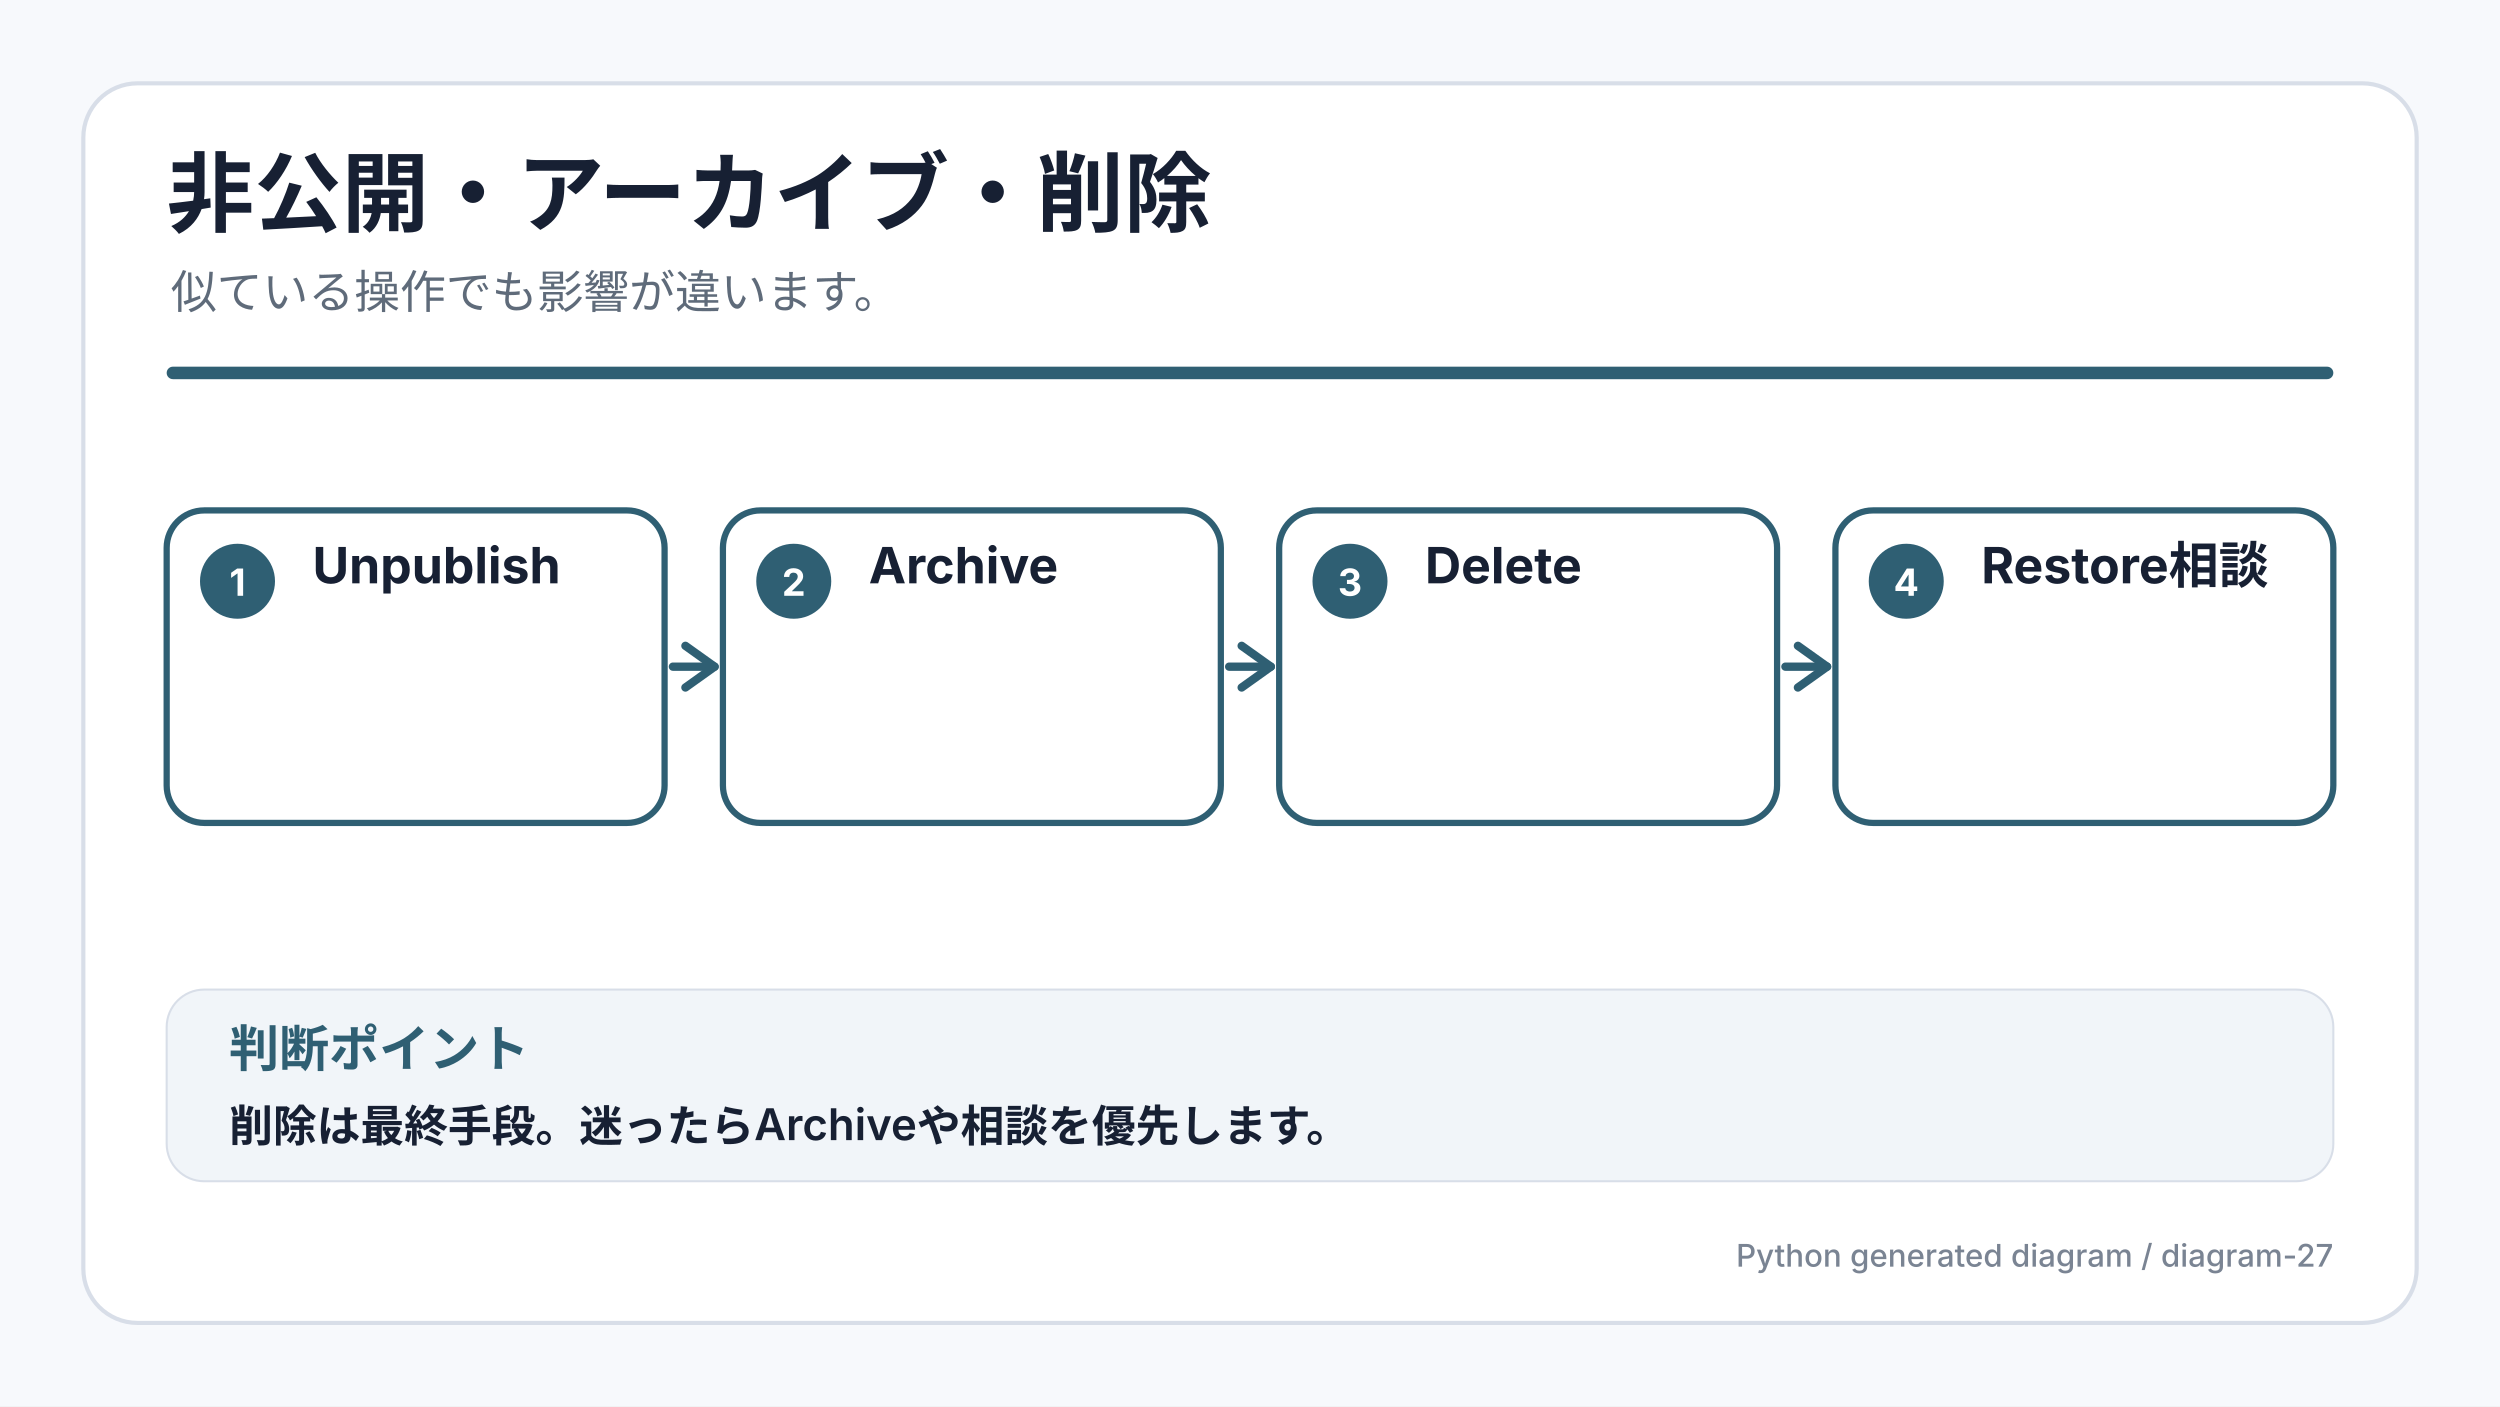
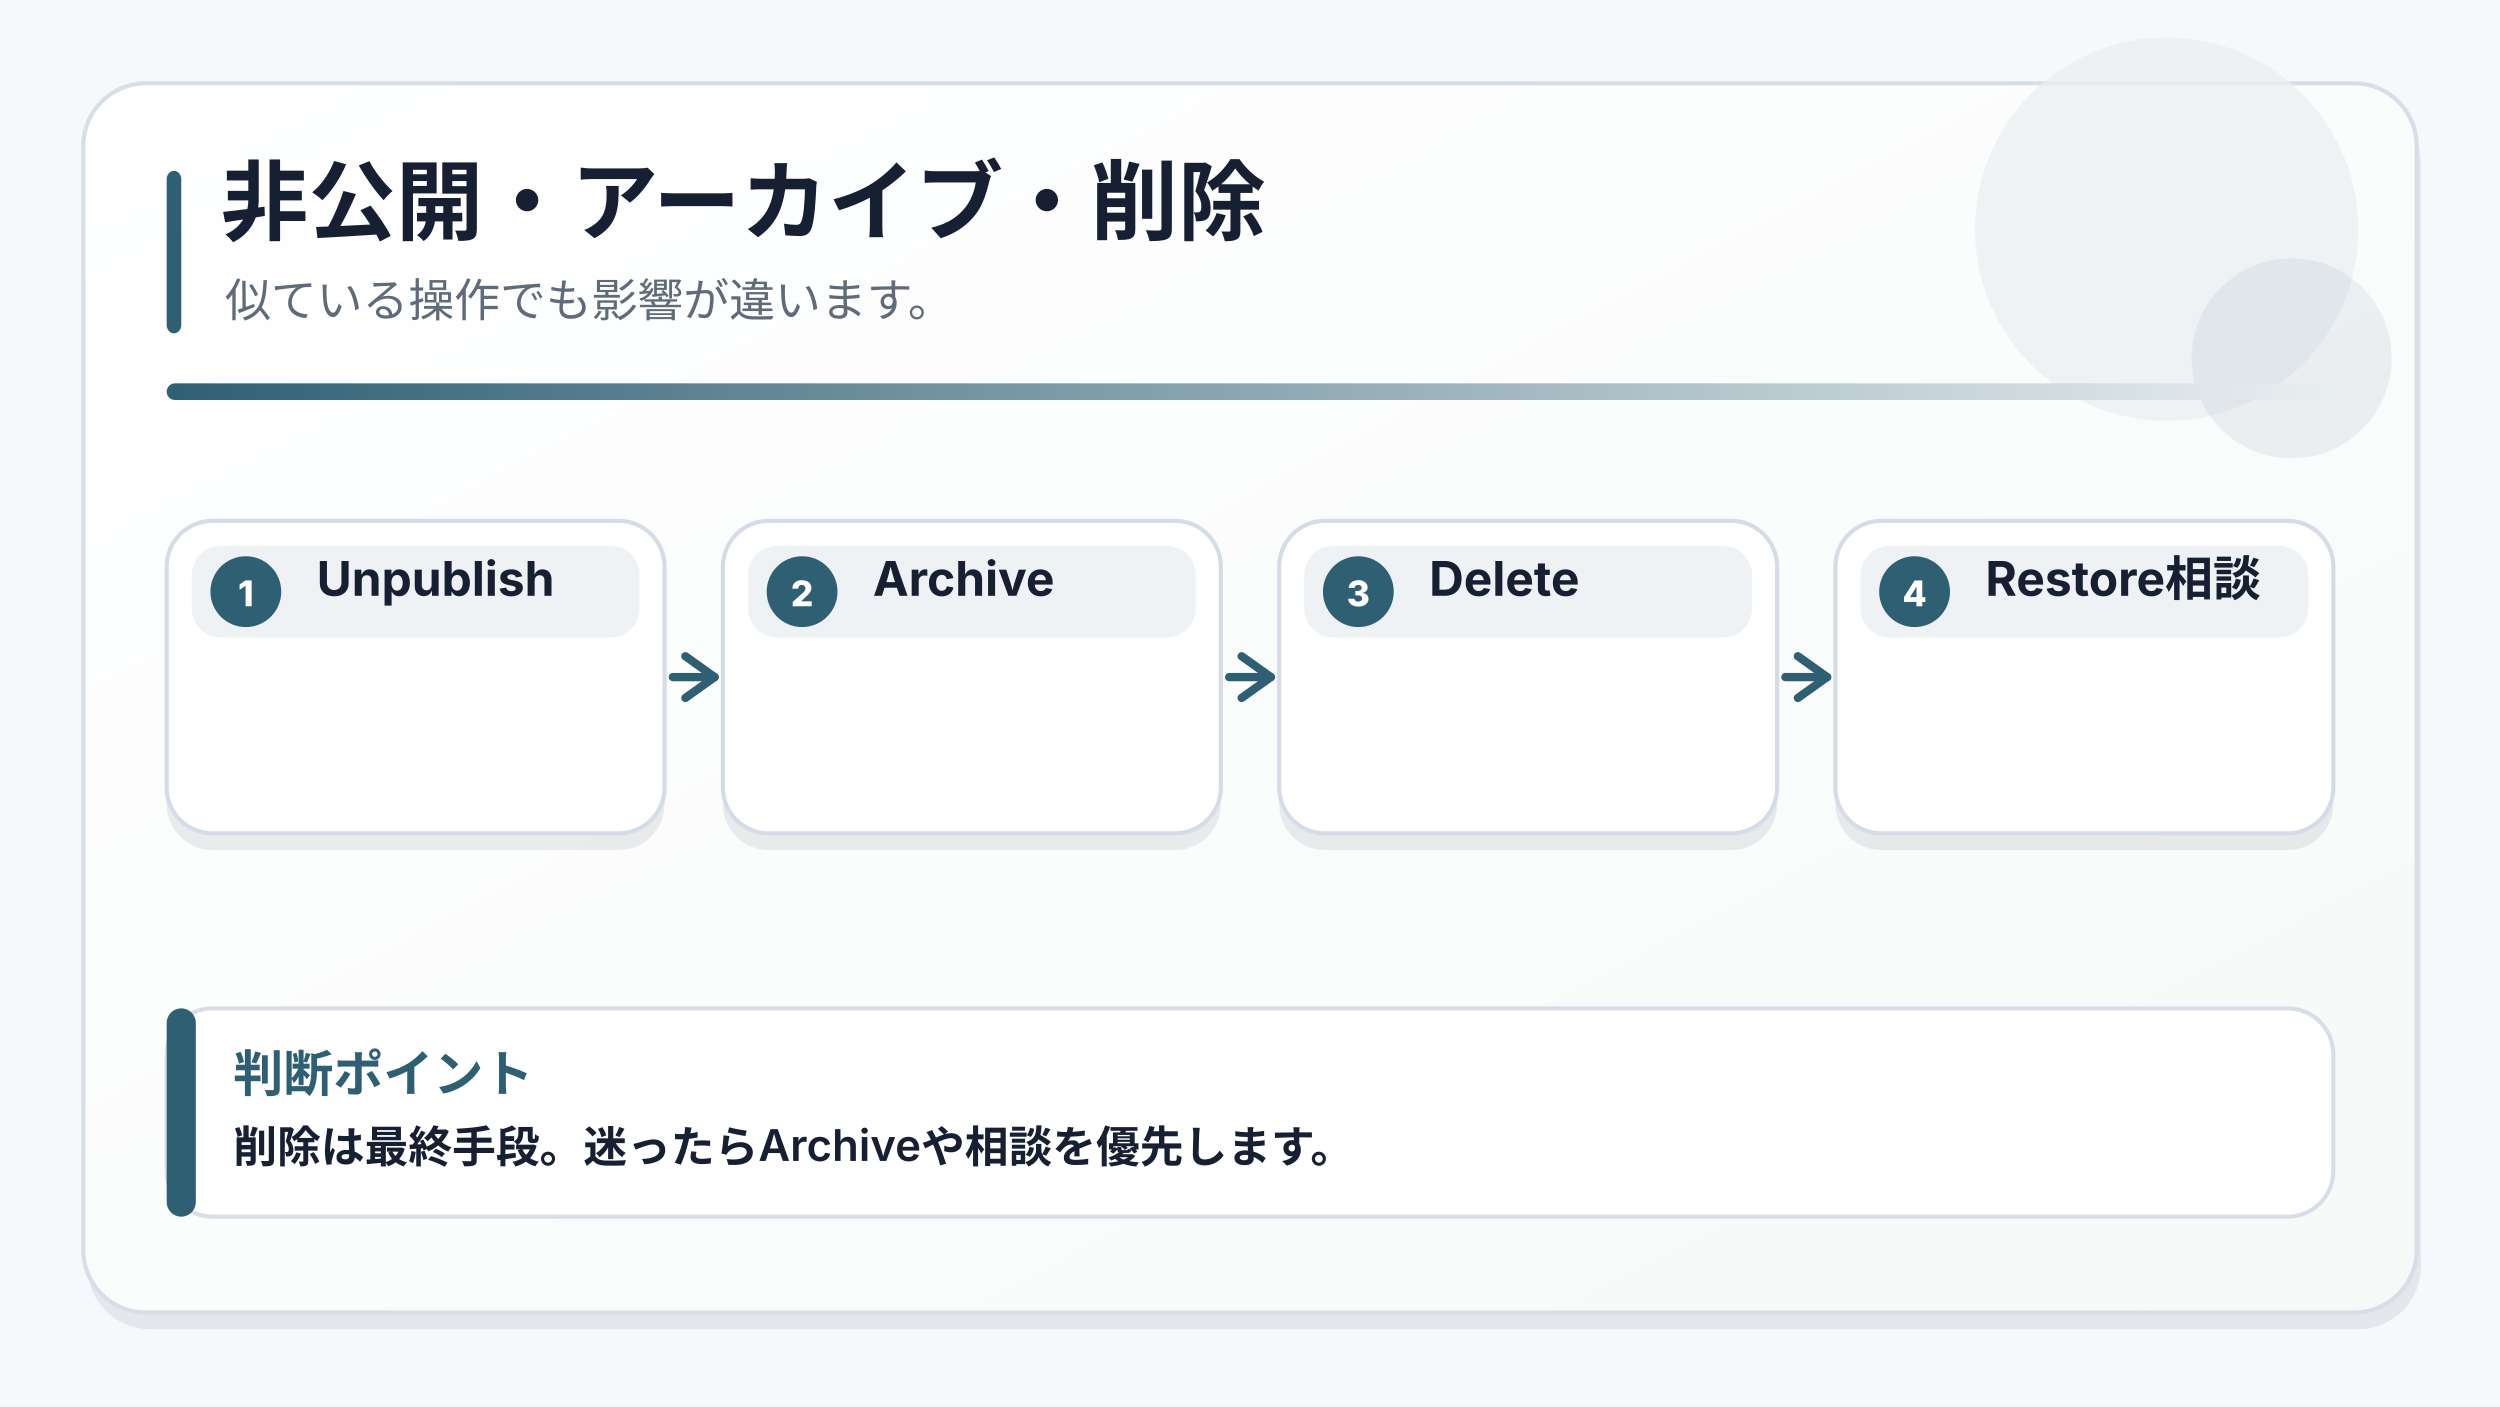
<svg xmlns="http://www.w3.org/2000/svg" width="1200" height="675" viewBox="0 0 1200 675" role="img">
-   <rect width="1200" height="675" fill="#F7F9FC" />
-   <rect x="40" y="40" width="1120" height="595" rx="26" fill="#ffffff" stroke="#D8DEE8" stroke-width="2" />
-   <text x="80" y="108" font-family="-apple-system, BlinkMacSystemFont, Segoe UI, sans-serif" font-size="42" font-weight="800" fill="#172033" text-anchor="start">非公開・アーカイブ・削除</text>
-   <text x="82" y="148" font-family="-apple-system, BlinkMacSystemFont, Segoe UI, sans-serif" font-size="22" font-weight="500" fill="#5F6B7A" text-anchor="start">似ている操作でも影響が違います。</text>
-   <rect x="80" y="176" width="1040" height="6" rx="3" fill="#2F5F73" />
-   <rect x="80" y="245" width="239" height="150" rx="18" fill="#ffffff" stroke="#2F5F73" stroke-width="3" />
-   <circle cx="114" cy="279" r="18" fill="#2F5F73" />
-   <text x="114" y="286" font-family="-apple-system, BlinkMacSystemFont, Segoe UI, sans-serif" font-size="18" font-weight="700" fill="#ffffff" text-anchor="middle">1</text>
-   <text x="150" y="280" font-family="-apple-system, BlinkMacSystemFont, Segoe UI, sans-serif" font-size="24" font-weight="700" fill="#172033" text-anchor="start">Unpublish</text>
-   <line x1="323" y1="320" x2="343" y2="320" stroke="#2F5F73" stroke-width="4" stroke-linecap="round" />
-   <path d="M 329 310 L 343 320 L 329 330" fill="none" stroke="#2F5F73" stroke-width="4" stroke-linecap="round" stroke-linejoin="round" />
-   <rect x="347" y="245" width="239" height="150" rx="18" fill="#ffffff" stroke="#2F5F73" stroke-width="3" />
-   <circle cx="381" cy="279" r="18" fill="#2F5F73" />
-   <text x="381" y="286" font-family="-apple-system, BlinkMacSystemFont, Segoe UI, sans-serif" font-size="18" font-weight="700" fill="#ffffff" text-anchor="middle">2</text>
-   <text x="417" y="280" font-family="-apple-system, BlinkMacSystemFont, Segoe UI, sans-serif" font-size="24" font-weight="700" fill="#172033" text-anchor="start">Archive</text>
-   <line x1="590" y1="320" x2="610" y2="320" stroke="#2F5F73" stroke-width="4" stroke-linecap="round" />
-   <path d="M 596 310 L 610 320 L 596 330" fill="none" stroke="#2F5F73" stroke-width="4" stroke-linecap="round" stroke-linejoin="round" />
-   <rect x="614" y="245" width="239" height="150" rx="18" fill="#ffffff" stroke="#2F5F73" stroke-width="3" />
-   <circle cx="648" cy="279" r="18" fill="#2F5F73" />
-   <text x="648" y="286" font-family="-apple-system, BlinkMacSystemFont, Segoe UI, sans-serif" font-size="18" font-weight="700" fill="#ffffff" text-anchor="middle">3</text>
-   <text x="684" y="280" font-family="-apple-system, BlinkMacSystemFont, Segoe UI, sans-serif" font-size="24" font-weight="700" fill="#172033" text-anchor="start">Delete</text>
-   <line x1="857" y1="320" x2="877" y2="320" stroke="#2F5F73" stroke-width="4" stroke-linecap="round" />
-   <path d="M 863 310 L 877 320 L 863 330" fill="none" stroke="#2F5F73" stroke-width="4" stroke-linecap="round" stroke-linejoin="round" />
-   <rect x="881" y="245" width="239" height="150" rx="18" fill="#ffffff" stroke="#2F5F73" stroke-width="3" />
-   <circle cx="915" cy="279" r="18" fill="#2F5F73" />
-   <text x="915" y="286" font-family="-apple-system, BlinkMacSystemFont, Segoe UI, sans-serif" font-size="18" font-weight="700" fill="#ffffff" text-anchor="middle">4</text>
-   <text x="951" y="280" font-family="-apple-system, BlinkMacSystemFont, Segoe UI, sans-serif" font-size="24" font-weight="700" fill="#172033" text-anchor="start">Restore相談</text>
-   <rect x="80" y="475" width="1040" height="92" rx="18" fill="#F1F5F9" stroke="#D8DEE8" />
-   <text x="110" y="512" font-family="-apple-system, BlinkMacSystemFont, Segoe UI, sans-serif" font-size="24" font-weight="800" fill="#2F5F73" text-anchor="start">判断ポイント</text>
-   <text x="110" y="548" font-family="-apple-system, BlinkMacSystemFont, Segoe UI, sans-serif" font-size="21" font-weight="600" fill="#172033" text-anchor="start">削除は最終手段。迷ったらArchiveや相談を優先します。</text>
-   <text x="1120" y="608" font-family="-apple-system, BlinkMacSystemFont, Segoe UI, sans-serif" font-size="15" font-weight="500" fill="#7A8493" text-anchor="end">Python generated diagram / diagram-27</text>
+   <defs>
+     <linearGradient id="bg" x1="0" y1="0" x2="1" y2="1">
+       <stop offset="0%" stop-color="#FFFFFF" />
+       <stop offset="100%" stop-color="#F7F9F9" />
+     </linearGradient>
+     <linearGradient id="bar" x1="0" y1="0" x2="1" y2="0">
+       <stop offset="0%" stop-color="#2F5F73" />
+       <stop offset="100%" stop-color="#EAEFF1" />
+     </linearGradient>
+   </defs>
+   <rect width="1200" height="675" fill="#F6F8FC" />
+   <rect x="42" y="48" width="1120" height="590" rx="30" fill="#0F172A" opacity="0.08" />
+   <rect x="40" y="40" width="1120" height="590" rx="30" fill="url(#bg)" stroke="#D8DEE8" stroke-width="2" />
+   <circle cx="1040" cy="110" r="92" fill="#EAEFF1" opacity="0.72" />
+   <circle cx="1100" cy="172" r="48" fill="#2F5F73" opacity="0.08" />
+   <rect x="80" y="82" width="7" height="78" rx="4" fill="#2F5F73" />
+   <text x="106" y="112" font-family="-apple-system, BlinkMacSystemFont, Segoe UI, sans-serif" font-size="42" font-weight="800" fill="#172033" text-anchor="start">非公開・アーカイブ・削除</text>
+   <text x="108" y="152" font-family="-apple-system, BlinkMacSystemFont, Segoe UI, sans-serif" font-size="22" font-weight="500" fill="#5F6B7A" text-anchor="start">似ている操作でも影響が違います。</text>
+   <rect x="80" y="184" width="1040" height="8" rx="4" fill="url(#bar)" />
+   <rect x="80" y="258" width="239" height="150" rx="22" fill="#0F172A" opacity="0.08" />
+   <rect x="80" y="250" width="239" height="150" rx="22" fill="#ffffff" stroke="#D5DCE8" stroke-width="2" />
+   <rect x="92" y="262" width="215" height="44" rx="14" fill="#EEF2F4" />
+   <circle cx="118" cy="284" r="17" fill="#2F5F73" />
+   <text x="118" y="291" font-family="-apple-system, BlinkMacSystemFont, Segoe UI, sans-serif" font-size="17" font-weight="800" fill="#ffffff" text-anchor="middle">1</text>
+   <text x="152" y="286" font-family="-apple-system, BlinkMacSystemFont, Segoe UI, sans-serif" font-size="23" font-weight="750" fill="#172033" text-anchor="start">Unpublish</text>
+   <line x1="323" y1="325" x2="343" y2="325" stroke="#2F5F73" stroke-width="4" stroke-linecap="round" />
+   <path d="M 329 315 L 343 325 L 329 335" fill="none" stroke="#2F5F73" stroke-width="4" stroke-linecap="round" stroke-linejoin="round" />
+   <rect x="347" y="258" width="239" height="150" rx="22" fill="#0F172A" opacity="0.08" />
+   <rect x="347" y="250" width="239" height="150" rx="22" fill="#ffffff" stroke="#D5DCE8" stroke-width="2" />
+   <rect x="359" y="262" width="215" height="44" rx="14" fill="#EEF2F4" />
+   <circle cx="385" cy="284" r="17" fill="#2F5F73" />
+   <text x="385" y="291" font-family="-apple-system, BlinkMacSystemFont, Segoe UI, sans-serif" font-size="17" font-weight="800" fill="#ffffff" text-anchor="middle">2</text>
+   <text x="419" y="286" font-family="-apple-system, BlinkMacSystemFont, Segoe UI, sans-serif" font-size="23" font-weight="750" fill="#172033" text-anchor="start">Archive</text>
+   <line x1="590" y1="325" x2="610" y2="325" stroke="#2F5F73" stroke-width="4" stroke-linecap="round" />
+   <path d="M 596 315 L 610 325 L 596 335" fill="none" stroke="#2F5F73" stroke-width="4" stroke-linecap="round" stroke-linejoin="round" />
+   <rect x="614" y="258" width="239" height="150" rx="22" fill="#0F172A" opacity="0.08" />
+   <rect x="614" y="250" width="239" height="150" rx="22" fill="#ffffff" stroke="#D5DCE8" stroke-width="2" />
+   <rect x="626" y="262" width="215" height="44" rx="14" fill="#EEF2F4" />
+   <circle cx="652" cy="284" r="17" fill="#2F5F73" />
+   <text x="652" y="291" font-family="-apple-system, BlinkMacSystemFont, Segoe UI, sans-serif" font-size="17" font-weight="800" fill="#ffffff" text-anchor="middle">3</text>
+   <text x="686" y="286" font-family="-apple-system, BlinkMacSystemFont, Segoe UI, sans-serif" font-size="23" font-weight="750" fill="#172033" text-anchor="start">Delete</text>
+   <line x1="857" y1="325" x2="877" y2="325" stroke="#2F5F73" stroke-width="4" stroke-linecap="round" />
+   <path d="M 863 315 L 877 325 L 863 335" fill="none" stroke="#2F5F73" stroke-width="4" stroke-linecap="round" stroke-linejoin="round" />
+   <rect x="881" y="258" width="239" height="150" rx="22" fill="#0F172A" opacity="0.08" />
+   <rect x="881" y="250" width="239" height="150" rx="22" fill="#ffffff" stroke="#D5DCE8" stroke-width="2" />
+   <rect x="893" y="262" width="215" height="44" rx="14" fill="#EEF2F4" />
+   <circle cx="919" cy="284" r="17" fill="#2F5F73" />
+   <text x="919" y="291" font-family="-apple-system, BlinkMacSystemFont, Segoe UI, sans-serif" font-size="17" font-weight="800" fill="#ffffff" text-anchor="middle">4</text>
+   <text x="953" y="286" font-family="-apple-system, BlinkMacSystemFont, Segoe UI, sans-serif" font-size="23" font-weight="750" fill="#172033" text-anchor="start">Restore相談</text>
+   <rect x="80" y="484" width="1040" height="100" rx="22" fill="#FFFFFF" stroke="#D8DEE8" stroke-width="2" />
+   <rect x="80" y="484" width="14" height="100" rx="7" fill="#2F5F73" />
+   <text x="112" y="524" font-family="-apple-system, BlinkMacSystemFont, Segoe UI, sans-serif" font-size="24" font-weight="800" fill="#2F5F73" text-anchor="start">判断ポイント</text>
+   <text x="112" y="558" font-family="-apple-system, BlinkMacSystemFont, Segoe UI, sans-serif" font-size="21" font-weight="600" fill="#172033" text-anchor="start">削除は最終手段。迷ったらArchiveや相談を優先します。</text>
</svg>
